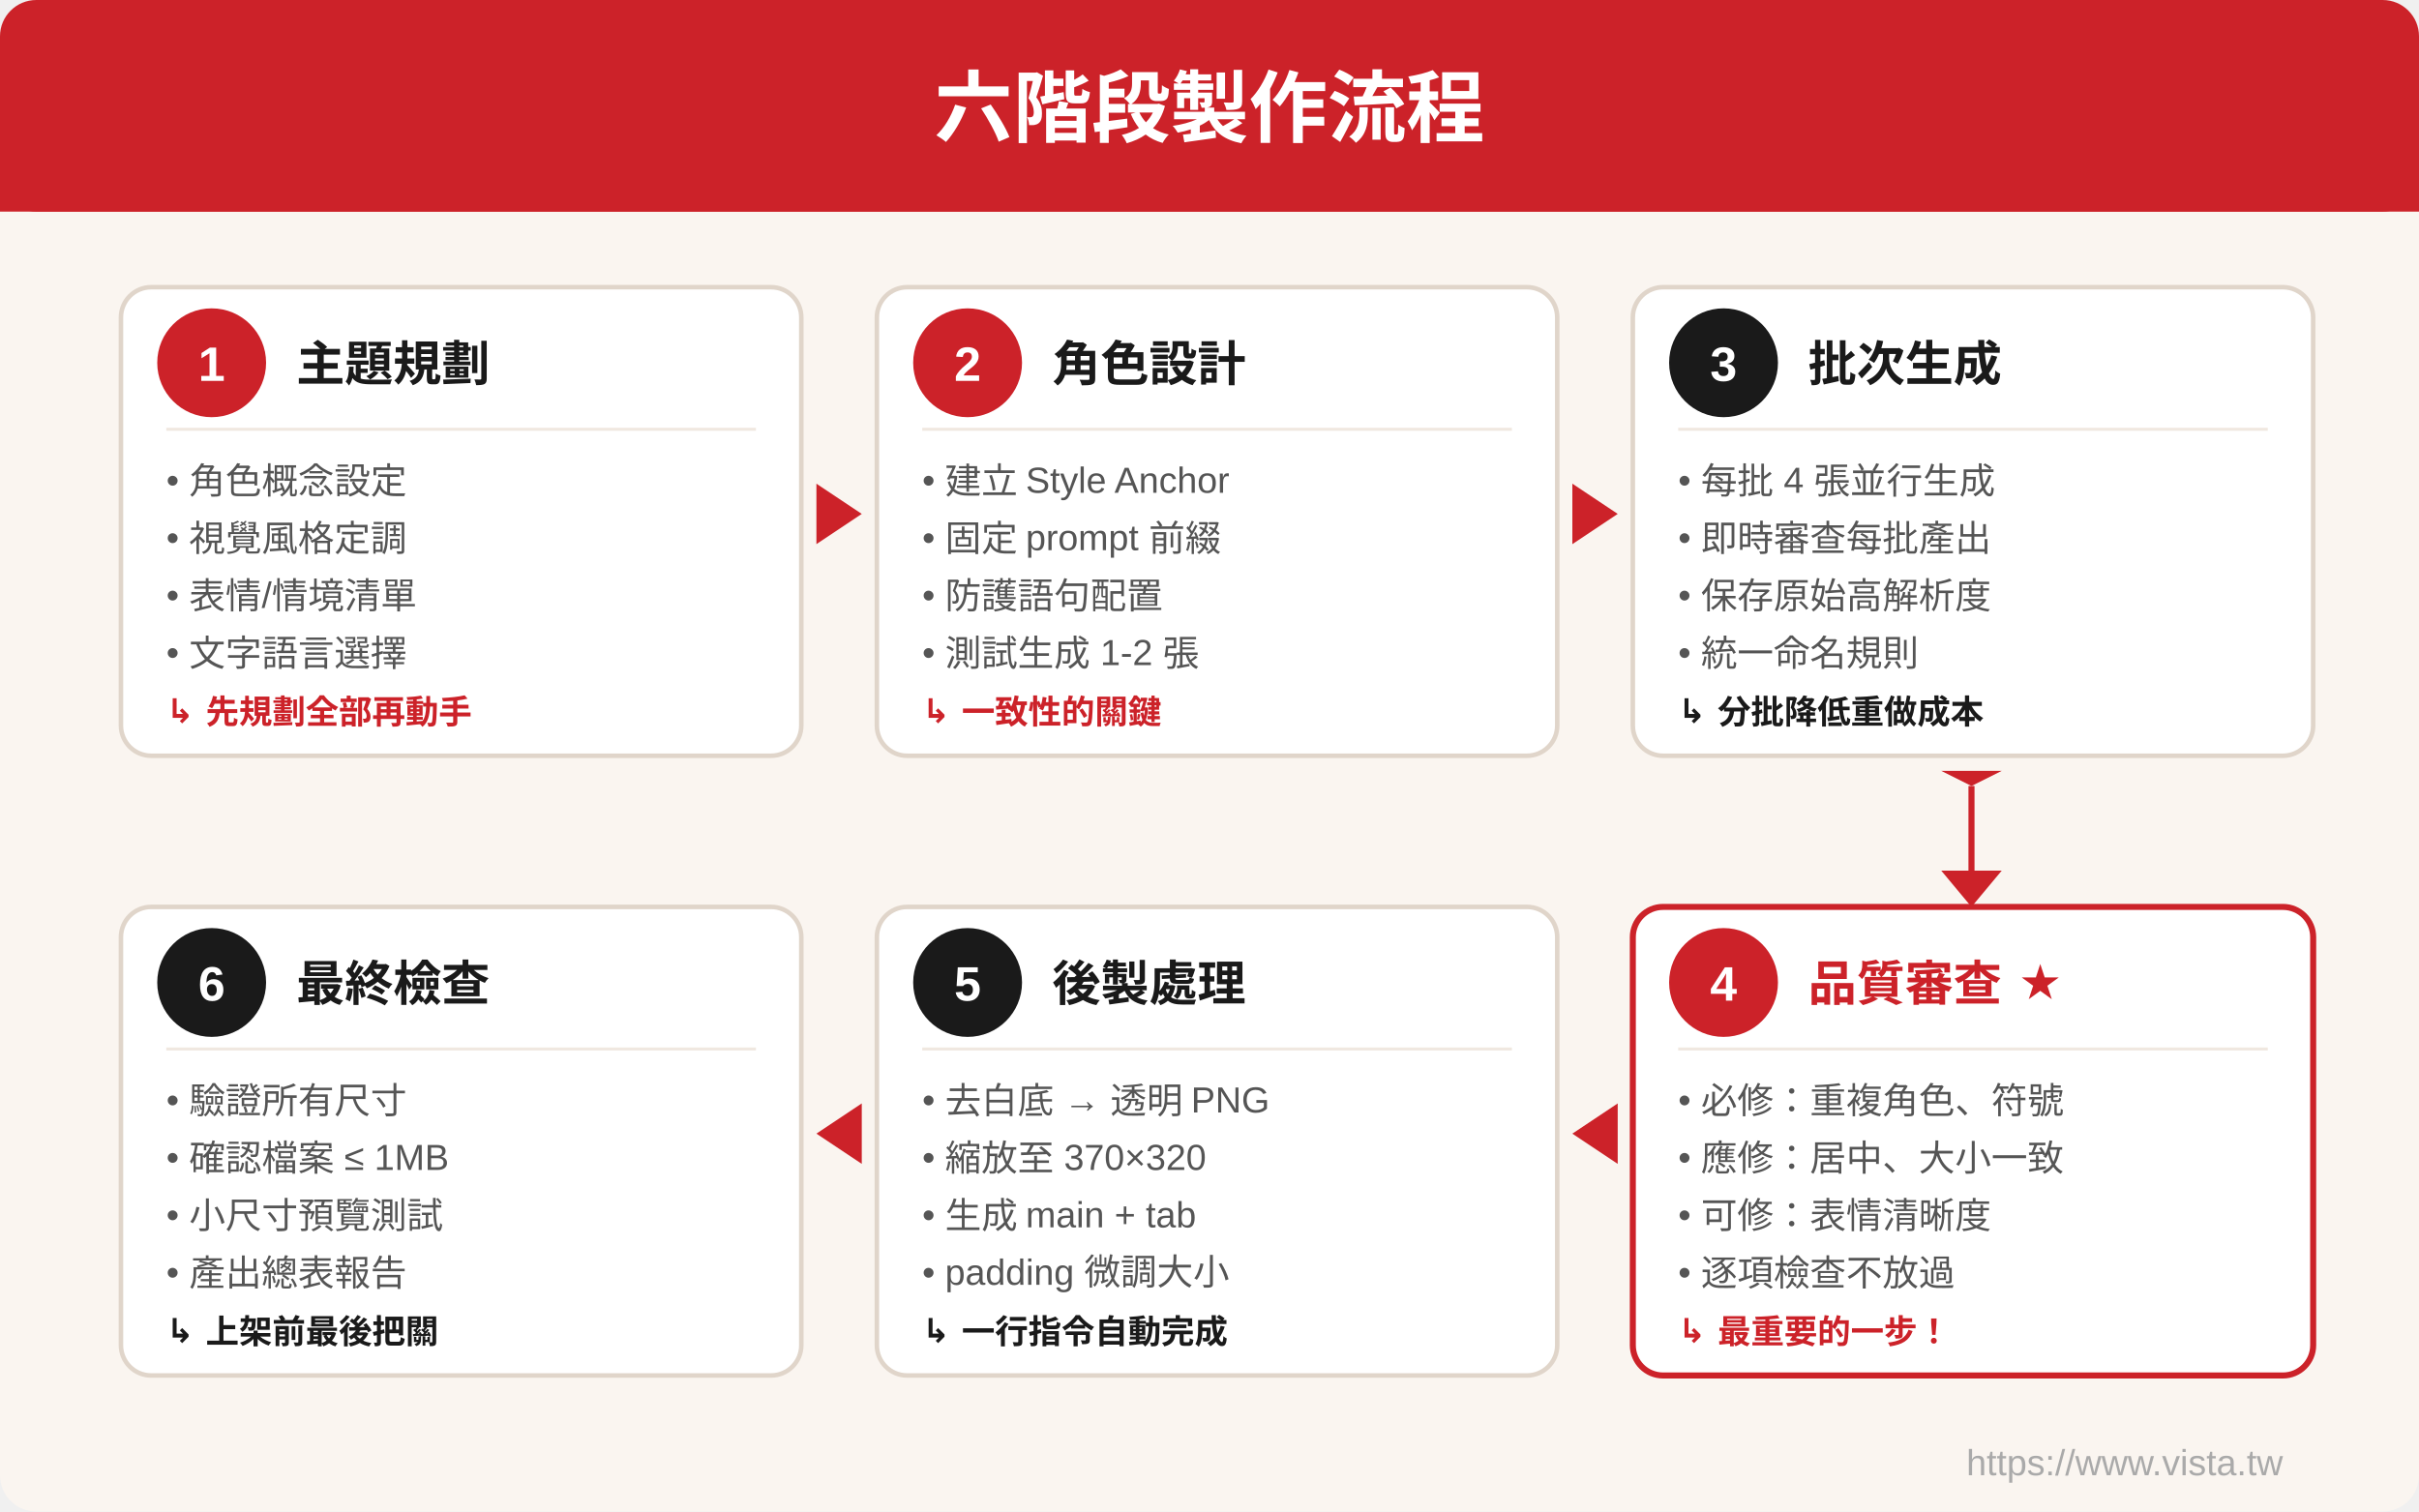
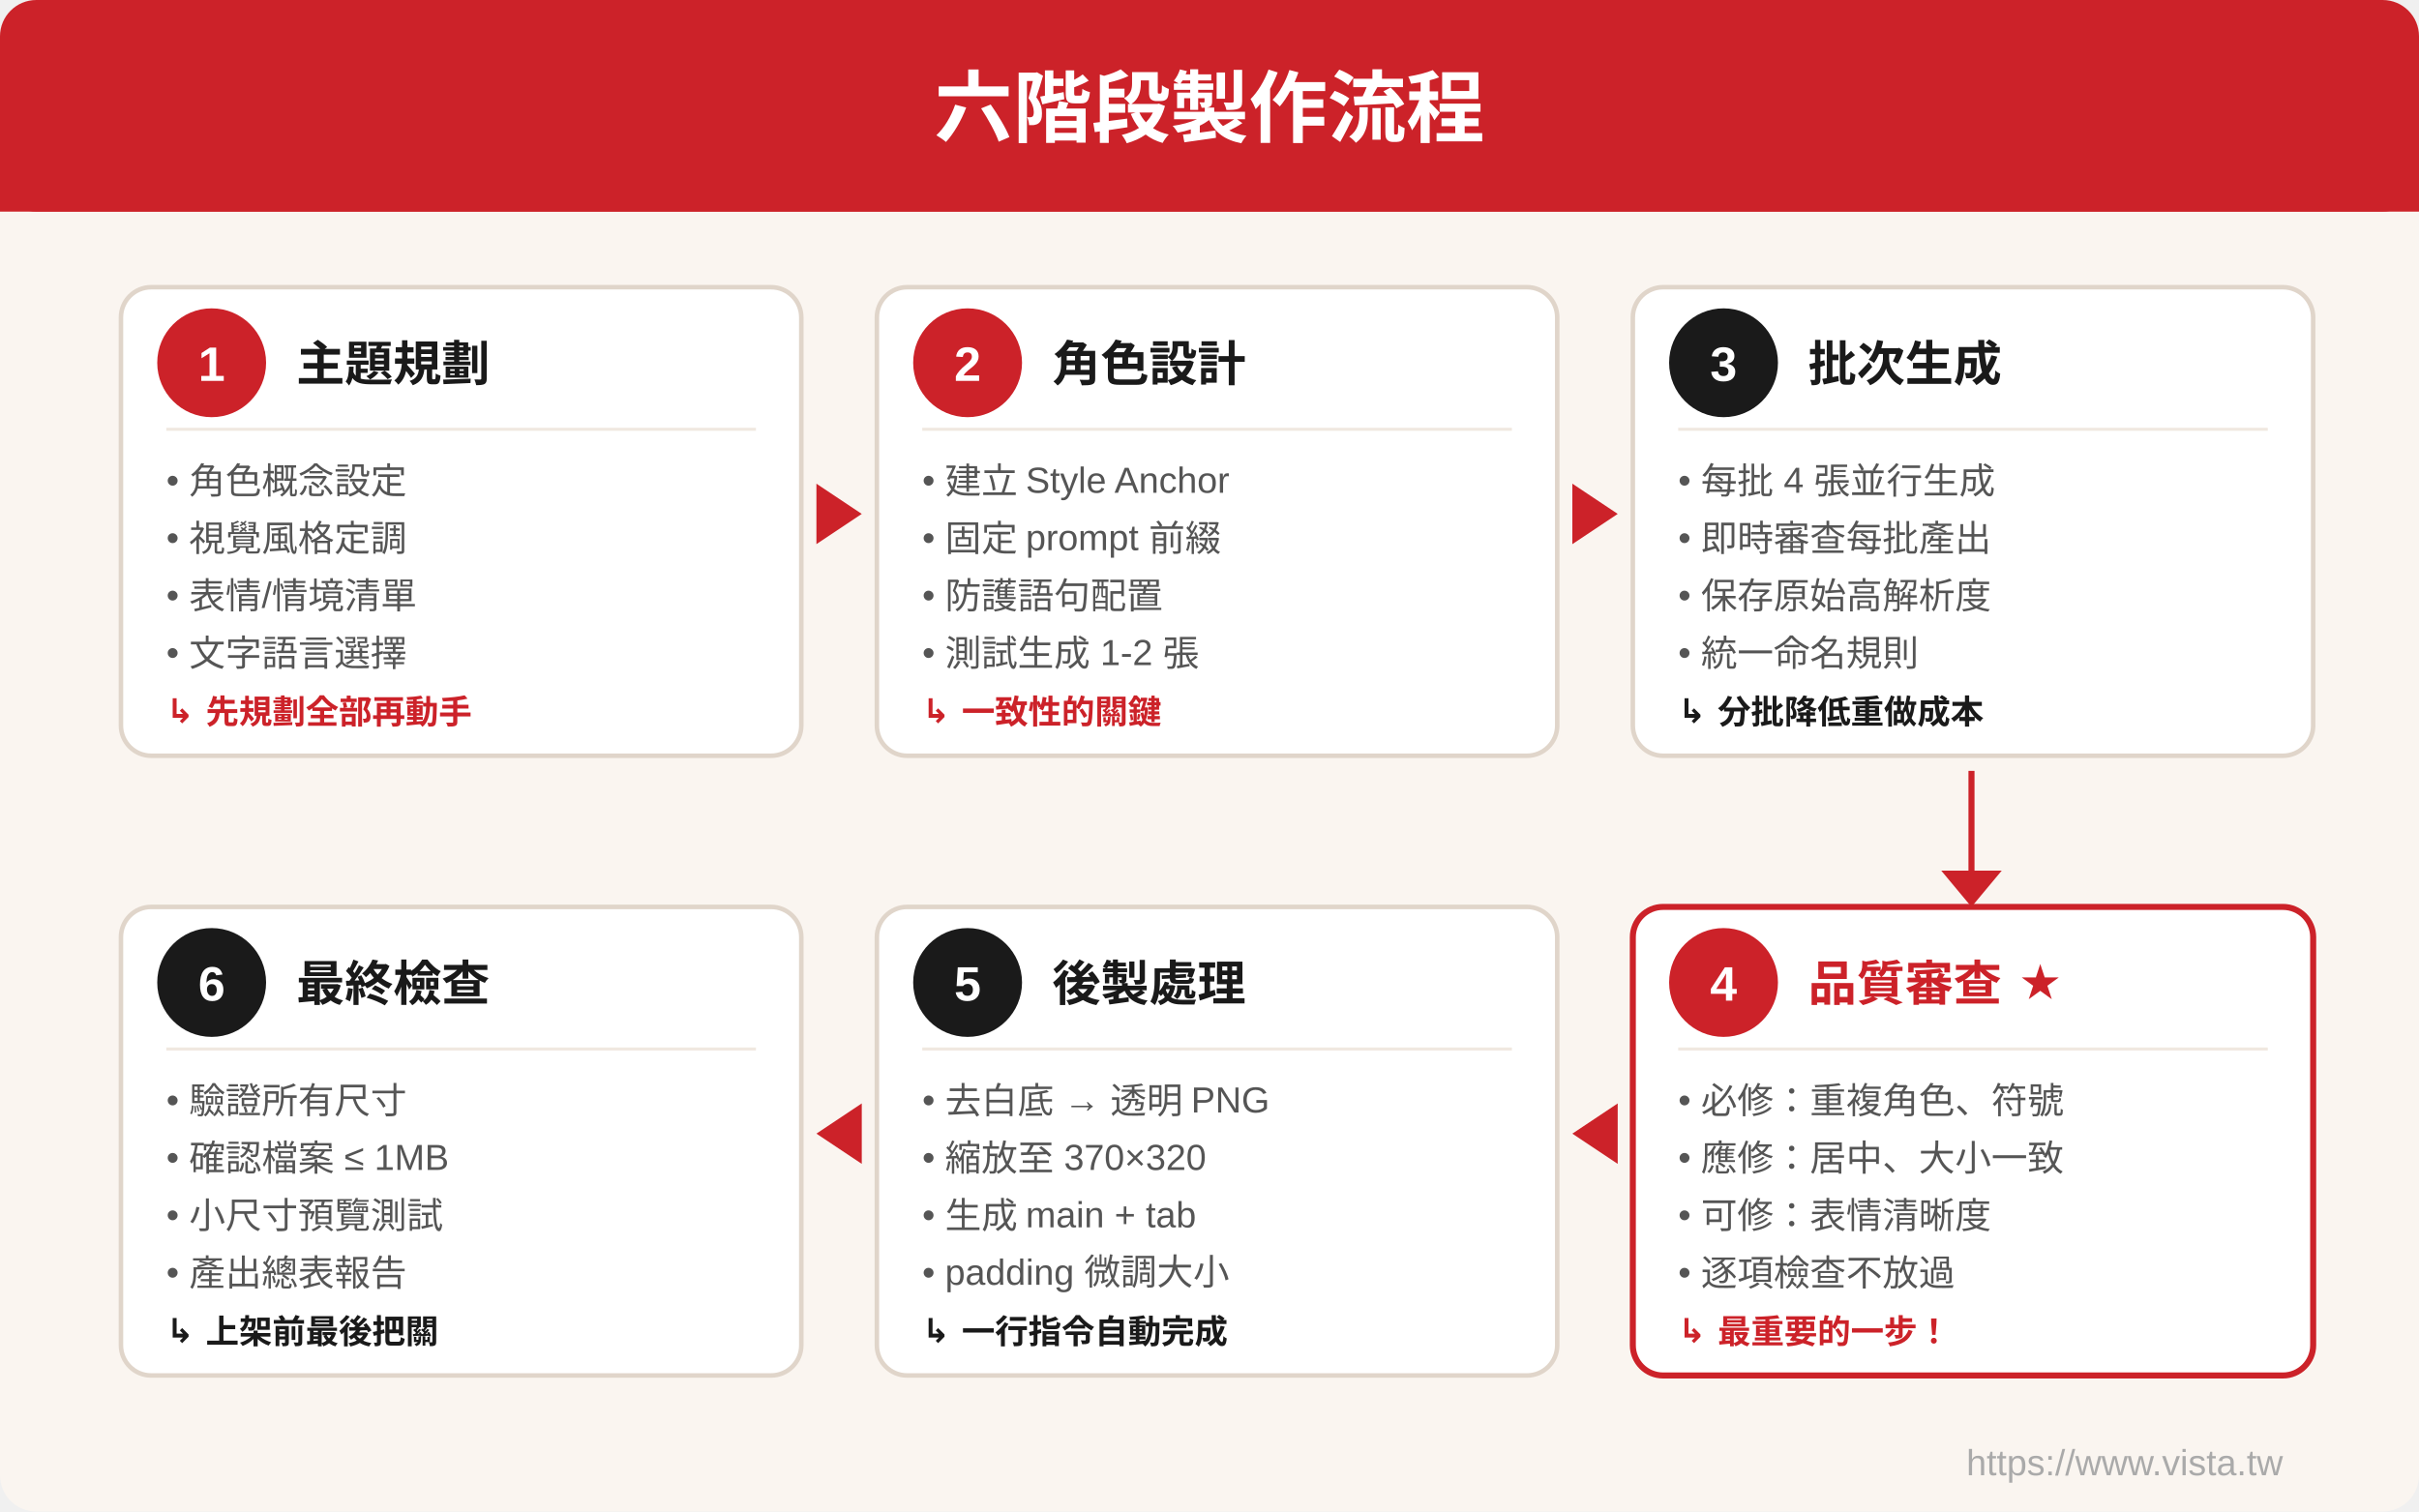
<svg xmlns="http://www.w3.org/2000/svg" viewBox="0 0 800 500" font-family="'Helvetica Neue', Arial, sans-serif">
  <rect width="800" height="500" fill="#FAF5F0" rx="12" />
  <rect x="0" y="0" width="800" height="70" fill="#CC2229" rx="12" />
  <rect x="0" y="40" width="800" height="30" fill="#CC2229" />
  <text x="400" y="45" text-anchor="middle" fill="#FFFFFF" font-size="26" font-weight="bold">六階段製作流程</text>
  <rect x="40" y="95" width="225" height="155" fill="#FFFFFF" rx="10" stroke="#E0D5CA" stroke-width="1.5" />
  <circle cx="70" cy="120" r="18" fill="#CC2229" />
  <text x="70" y="126" text-anchor="middle" fill="#FFFFFF" font-size="16" font-weight="bold">1</text>
  <text x="98" y="126" fill="#1A1A1A" font-size="16" font-weight="bold">主題規劃</text>
  <line x1="55" y1="142" x2="250" y2="142" stroke="#F0E8E0" stroke-width="1" />
  <text x="55" y="163" fill="#555" font-size="12">• 角色概念設定</text>
  <text x="55" y="182" fill="#555" font-size="12">• 視覺風格定調</text>
  <text x="55" y="201" fill="#555" font-size="12">• 表情/情境清單</text>
  <text x="55" y="220" fill="#555" font-size="12">• 文字語言選擇</text>
  <text x="55" y="239" fill="#CC2229" font-size="11" font-weight="bold">↳ 先規劃全部再動手</text>
  <polygon points="285,170 270,160 270,180" fill="#CC2229" />
  <rect x="290" y="95" width="225" height="155" fill="#FFFFFF" rx="10" stroke="#E0D5CA" stroke-width="1.5" />
  <circle cx="320" cy="120" r="18" fill="#CC2229" />
  <text x="320" y="126" text-anchor="middle" fill="#FFFFFF" font-size="16" font-weight="bold">2</text>
  <text x="348" y="126" fill="#1A1A1A" font-size="16" font-weight="bold">角色設計</text>
  <line x1="305" y1="142" x2="500" y2="142" stroke="#F0E8E0" stroke-width="1" />
  <text x="305" y="163" fill="#555" font-size="12">• 建立 Style Anchor</text>
  <text x="305" y="182" fill="#555" font-size="12">• 固定 prompt 前綴</text>
  <text x="305" y="201" fill="#555" font-size="12">• 防護語句配置</text>
  <text x="305" y="220" fill="#555" font-size="12">• 測試生成 1-2 張</text>
  <text x="305" y="239" fill="#CC2229" font-size="11" font-weight="bold">↳ 一致性的關鍵</text>
  <polygon points="535,170 520,160 520,180" fill="#CC2229" />
  <rect x="540" y="95" width="225" height="155" fill="#FFFFFF" rx="10" stroke="#E0D5CA" stroke-width="1.5" />
  <circle cx="570" cy="120" r="18" fill="#1A1A1A" />
  <text x="570" y="126" text-anchor="middle" fill="#FFFFFF" font-size="16" font-weight="bold">3</text>
  <text x="598" y="126" fill="#1A1A1A" font-size="16" font-weight="bold">批次生成</text>
  <line x1="555" y1="142" x2="750" y2="142" stroke="#F0E8E0" stroke-width="1" />
  <text x="555" y="163" fill="#555" font-size="12">• 每批 4 張並行生成</text>
  <text x="555" y="182" fill="#555" font-size="12">• 即時審查每批產出</text>
  <text x="555" y="201" fill="#555" font-size="12">• 保存原始高解析度</text>
  <text x="555" y="220" fill="#555" font-size="12">• 統一命名規則</text>
  <text x="555" y="239" fill="#1A1A1A" font-size="11" font-weight="bold">↳ 分批降低重做成本</text>
-   <polygon points="652,260 642,255 662,255" fill="#CC2229" />
-   <line x1="652" y1="260" x2="652" y2="295" stroke="#CC2229" stroke-width="2" />
+   <line x1="652" y1="255" x2="652" y2="290" stroke="#CC2229" stroke-width="2" />
  <polygon points="652,300 642,288 662,288" fill="#CC2229" />
  <rect x="540" y="300" width="225" height="155" fill="#FFFFFF" rx="10" stroke="#CC2229" stroke-width="2" />
  <circle cx="570" cy="325" r="18" fill="#CC2229" />
  <text x="570" y="331" text-anchor="middle" fill="#FFFFFF" font-size="16" font-weight="bold">4</text>
  <text x="598" y="331" fill="#CC2229" font-size="16" font-weight="bold">品質審查 ★</text>
  <line x1="555" y1="347" x2="750" y2="347" stroke="#F0E8E0" stroke-width="1" />
  <text x="555" y="368" fill="#555" font-size="12">• 必修：重複角色、符號</text>
  <text x="555" y="387" fill="#555" font-size="12">• 應修：居中、大小一致</text>
  <text x="555" y="406" fill="#555" font-size="12">• 可修：表情清晰度</text>
  <text x="555" y="425" fill="#555" font-size="12">• 逐項檢查不放過</text>
  <text x="555" y="444" fill="#CC2229" font-size="11" font-weight="bold">↳ 最重要的一步！</text>
  <polygon points="520,375 535,365 535,385" fill="#CC2229" />
  <rect x="290" y="300" width="225" height="155" fill="#FFFFFF" rx="10" stroke="#E0D5CA" stroke-width="1.5" />
  <circle cx="320" cy="325" r="18" fill="#1A1A1A" />
  <text x="320" y="331" text-anchor="middle" fill="#FFFFFF" font-size="16" font-weight="bold">5</text>
  <text x="348" y="331" fill="#1A1A1A" font-size="16" font-weight="bold">後製處理</text>
  <line x1="305" y1="347" x2="500" y2="347" stroke="#F0E8E0" stroke-width="1" />
  <text x="305" y="368" fill="#555" font-size="12">• 去白底 → 透明 PNG</text>
  <text x="305" y="387" fill="#555" font-size="12">• 縮放至 370×320</text>
  <text x="305" y="406" fill="#555" font-size="12">• 生成 main + tab</text>
  <text x="305" y="425" fill="#555" font-size="12">• padding 微調大小</text>
  <text x="305" y="444" fill="#1A1A1A" font-size="11" font-weight="bold">↳ 一行指令自動完成</text>
  <polygon points="270,375 285,365 285,385" fill="#CC2229" />
  <rect x="40" y="300" width="225" height="155" fill="#FFFFFF" rx="10" stroke="#E0D5CA" stroke-width="1.5" />
  <circle cx="70" cy="325" r="18" fill="#1A1A1A" />
  <text x="70" y="331" text-anchor="middle" fill="#FFFFFF" font-size="16" font-weight="bold">6</text>
  <text x="98" y="331" fill="#1A1A1A" font-size="16" font-weight="bold">最終檢查</text>
  <line x1="55" y1="347" x2="250" y2="347" stroke="#F0E8E0" stroke-width="1" />
  <text x="55" y="368" fill="#555" font-size="12">• 驗證所有尺寸</text>
  <text x="55" y="387" fill="#555" font-size="12">• 確認檔案 ≤ 1MB</text>
  <text x="55" y="406" fill="#555" font-size="12">• 小尺寸預覽測試</text>
  <text x="55" y="425" fill="#555" font-size="12">• 產出總表報告</text>
  <text x="55" y="444" fill="#1A1A1A" font-size="11" font-weight="bold">↳ 上架前最後把關</text>
  <text x="755" y="488" text-anchor="end" fill="#AAAAAA" font-size="12">https://www.vista.tw</text>
</svg>
